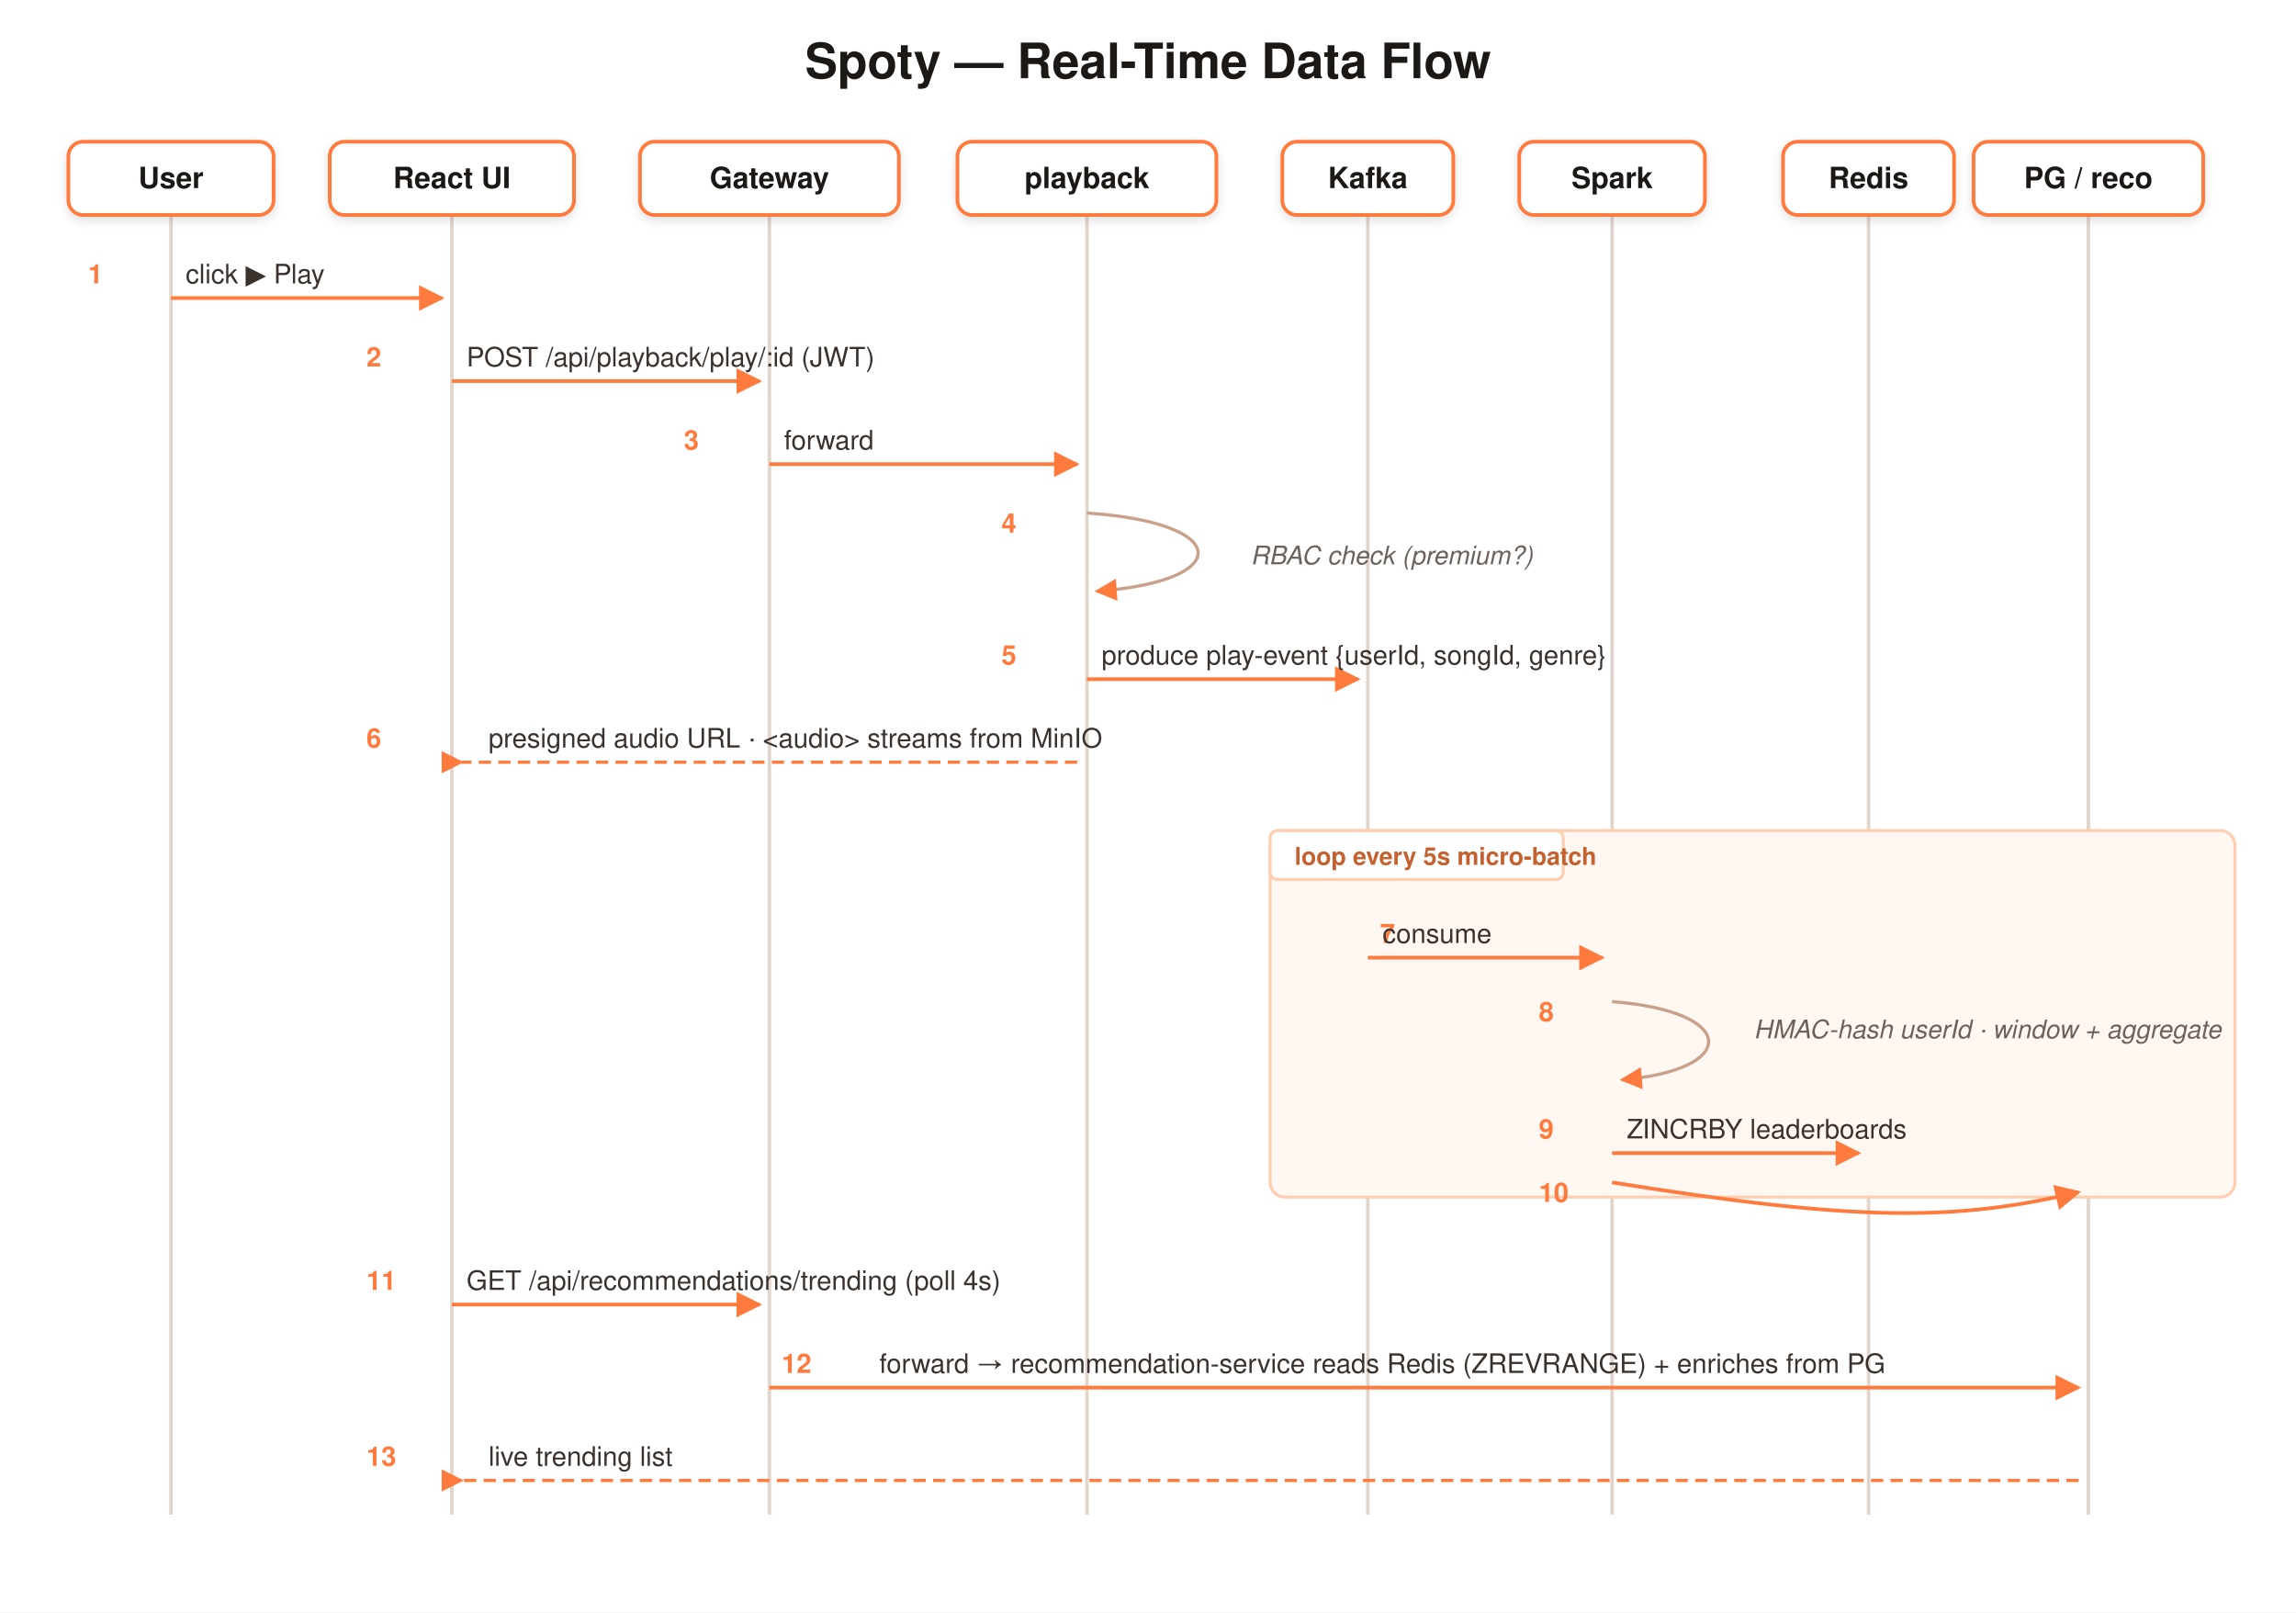
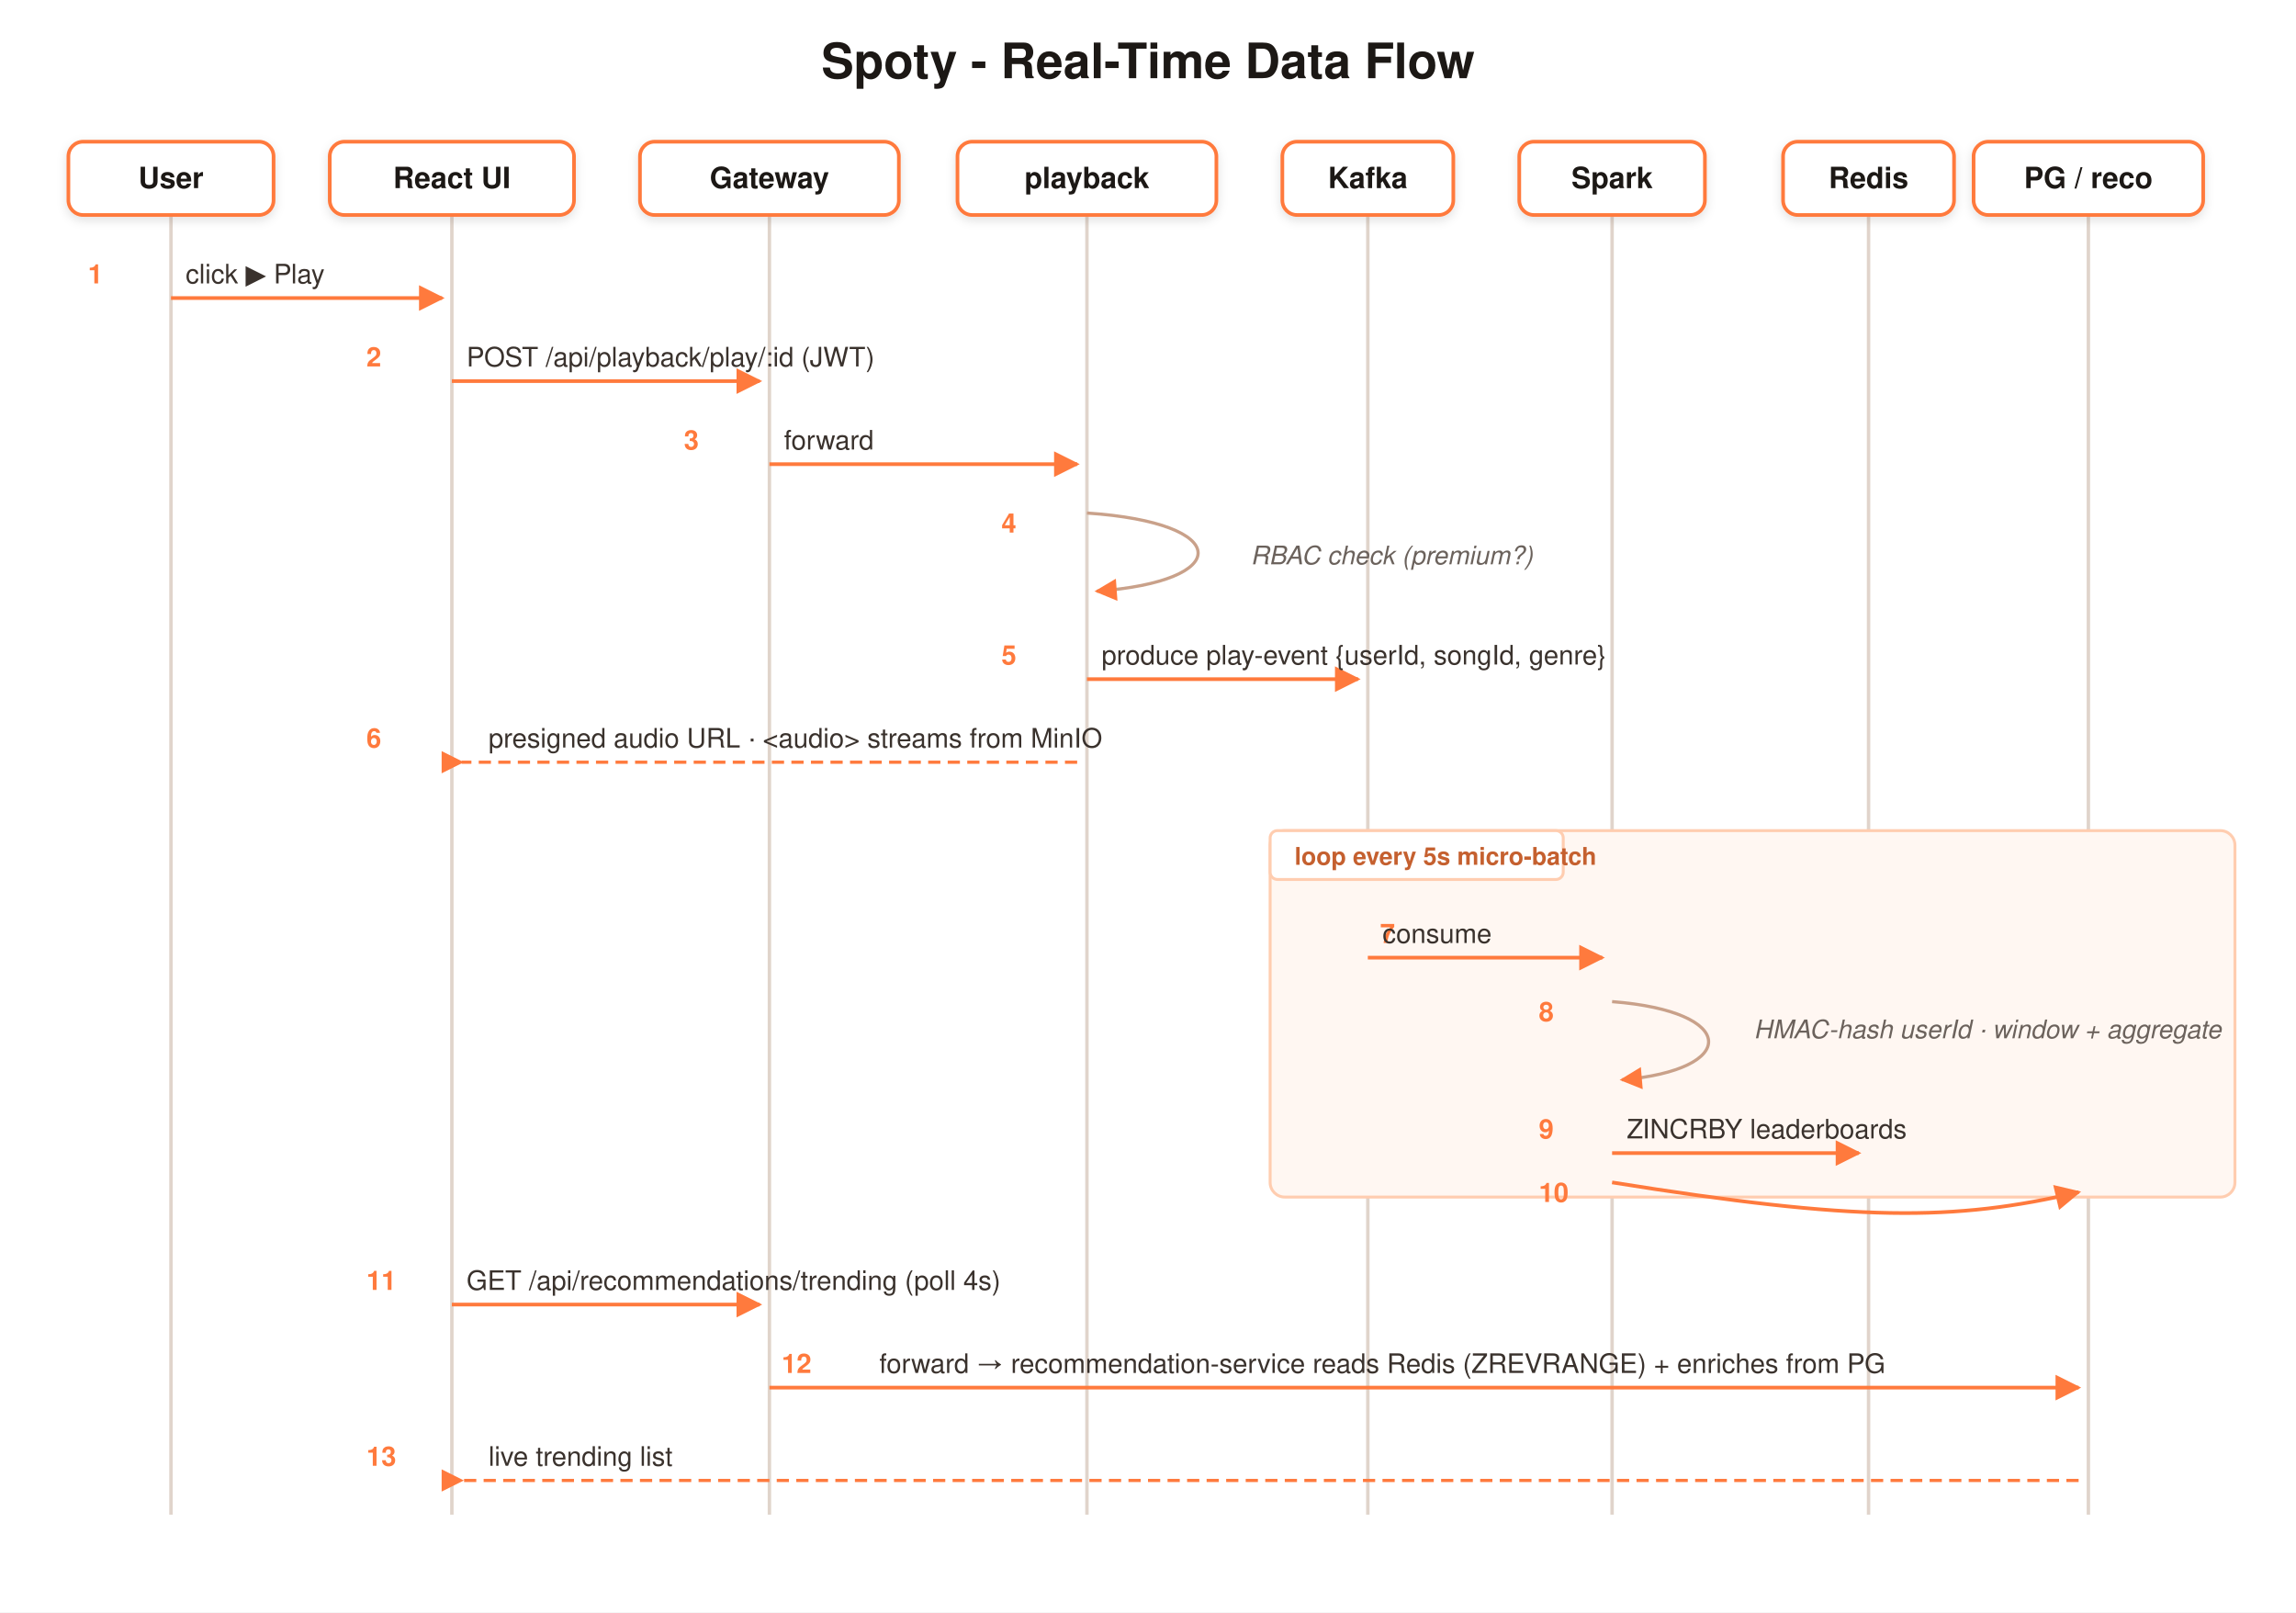
<svg xmlns="http://www.w3.org/2000/svg" width="940" height="660" font-family="Segoe UI,Helvetica,Arial,sans-serif" viewBox="0 0 940 660">
  <defs>
    <marker id="arrow" viewBox="0 0 10 10" refX="9" refY="5" markerWidth="7" markerHeight="7" orient="auto-start-reverse">
      <path d="M0 0 L10 5 L0 10 z" fill="#ff7a3d" />
    </marker>
    <marker id="arrowo" viewBox="0 0 10 10" refX="1" refY="5" markerWidth="7" markerHeight="7" orient="auto-start-reverse">
      <path d="M10 0 L0 5 L10 10 z" fill="#ff7a3d" />
    </marker>
    <filter id="shadow" x="-40%" y="-40%" width="180%" height="180%">
      <feDropShadow dx="0" dy="1.5" stdDeviation="2" flood-color="#1c1815" flood-opacity="0.12" />
    </filter>
    <style>
      .head  { fill:#ffffff; stroke:#ff7a3d; stroke-width:1.5; }
      .hname { fill:#1c1815; font-size:12px; font-weight:700; }
      .life  { stroke:#e0d4cb; stroke-width:1.4; }
      .msg   { stroke:#ff7a3d; stroke-width:1.5; fill:none; }
      .ret   { stroke:#ff7a3d; stroke-width:1.3; stroke-dasharray:5 3; fill:none; }
      .self  { stroke:#c9a18a; stroke-width:1.3; fill:none; }
      .mlabel{ fill:#3a322d; font-size:11px; }
      .nlabel{ fill:#6b625c; font-size:10.5px; font-style:italic; }
      .step  { fill:#ff7a3d; font-size:11px; font-weight:700; }
      .loopbox { fill:#fff7f2; stroke:#ffcdb0; stroke-width:1.2; }
      .looptag { fill:#ffffff; }
      .looptxt { fill:#c5602f; font-size:10px; font-weight:700; }
    </style>
  </defs>
  <rect width="940" height="660" fill="#ffffff" />
-   <text x="470" y="32" text-anchor="middle" font-size="20" font-weight="700" fill="#1c1815">Spoty — Real-Time Data Flow</text>
+   <text x="470" y="32" text-anchor="middle" font-size="20" font-weight="700" fill="#1c1815">Spoty - Real-Time Data Flow</text>
  <g class="life">
    <line x1="70" y1="86" x2="70" y2="620" />
    <line x1="185" y1="86" x2="185" y2="620" />
    <line x1="315" y1="86" x2="315" y2="620" />
    <line x1="445" y1="86" x2="445" y2="620" />
    <line x1="560" y1="86" x2="560" y2="620" />
    <line x1="660" y1="86" x2="660" y2="620" />
    <line x1="765" y1="86" x2="765" y2="620" />
    <line x1="855" y1="86" x2="855" y2="620" />
  </g>
  <g filter="url(#shadow)">
    <rect class="head" x="28" y="58" width="84" height="30" rx="6" />
    <rect class="head" x="135" y="58" width="100" height="30" rx="6" />
    <rect class="head" x="262" y="58" width="106" height="30" rx="6" />
    <rect class="head" x="392" y="58" width="106" height="30" rx="6" />
    <rect class="head" x="525" y="58" width="70" height="30" rx="6" />
    <rect class="head" x="622" y="58" width="76" height="30" rx="6" />
    <rect class="head" x="730" y="58" width="70" height="30" rx="6" />
    <rect class="head" x="808" y="58" width="94" height="30" rx="6" />
  </g>
  <g text-anchor="middle">
    <text class="hname" x="70" y="77">User</text>
    <text class="hname" x="185" y="77">React UI</text>
    <text class="hname" x="315" y="77">Gateway</text>
    <text class="hname" x="445" y="77">playback</text>
    <text class="hname" x="560" y="77">Kafka</text>
    <text class="hname" x="660" y="77">Spark</text>
    <text class="hname" x="765" y="77">Redis</text>
    <text class="hname" x="855" y="77">PG / reco</text>
  </g>
  <text class="step" x="36" y="116">1</text>
  <path class="msg" d="M70 122 L181 122" marker-end="url(#arrow)" />
  <text class="mlabel" x="76" y="116">click ▶ Play</text>
  <text class="step" x="150" y="150">2</text>
  <path class="msg" d="M185 156 L311 156" marker-end="url(#arrow)" />
  <text class="mlabel" x="191" y="150">POST /api/playback/play/:id  (JWT)</text>
  <text class="step" x="280" y="184">3</text>
  <path class="msg" d="M315 190 L441 190" marker-end="url(#arrow)" />
  <text class="mlabel" x="321" y="184">forward</text>
  <text class="step" x="410" y="218">4</text>
  <path class="self" d="M445 210 C 505 214, 505 238, 449 242" marker-end="url(#arrow)" />
  <text class="nlabel" x="512" y="231">RBAC check (premium?)</text>
  <text class="step" x="410" y="272">5</text>
  <path class="msg" d="M445 278 L556 278" marker-end="url(#arrow)" />
  <text class="mlabel" x="451" y="272">produce play-event {userId, songId, genre}</text>
  <text class="step" x="150" y="306">6</text>
  <path class="ret" d="M441 312 L189 312" marker-end="url(#arrowo)" />
  <text class="mlabel" x="200" y="306">presigned audio URL  ·  &lt;audio&gt; streams from MinIO</text>
  <rect class="loopbox" x="520" y="340" width="395" height="150" rx="6" />
  <rect class="looptag" x="520" y="340" width="120" height="20" rx="3" stroke="#ffcdb0" stroke-width="1.2" />
  <text class="looptxt" x="530" y="354">loop  every 5s micro-batch</text>
  <text class="step" x="565" y="386">7</text>
  <path class="msg" d="M560 392 L656 392" marker-end="url(#arrow)" />
  <text class="mlabel" x="566" y="386">consume</text>
  <text class="step" x="630" y="418">8</text>
  <path class="self" d="M660 410 C 712 414, 712 438, 664 442" marker-end="url(#arrow)" />
  <text class="nlabel" x="718" y="425">HMAC-hash userId · window + aggregate</text>
  <text class="step" x="630" y="466">9</text>
  <path class="msg" d="M660 472 L761 472" marker-end="url(#arrow)" />
  <text class="mlabel" x="666" y="466">ZINCRBY leaderboards</text>
  <text class="step" x="630" y="492" fill="#c5602f">10</text>
  <path class="msg" d="M660 484 C 760 500, 800 500, 851 488" marker-end="url(#arrow)" />
  <text class="step" x="150" y="528">11</text>
  <path class="msg" d="M185 534 L311 534" marker-end="url(#arrow)" />
  <text class="mlabel" x="191" y="528">GET /api/recommendations/trending  (poll 4s)</text>
  <text class="step" x="320" y="562">12</text>
  <path class="msg" d="M315 568 L851 568" marker-end="url(#arrow)" />
  <text class="mlabel" x="360" y="562">forward → recommendation-service reads Redis (ZREVRANGE) + enriches from PG</text>
  <text class="step" x="150" y="600">13</text>
  <path class="ret" d="M851 606 L189 606" marker-end="url(#arrowo)" />
  <text class="mlabel" x="200" y="600">live trending list</text>
</svg>
